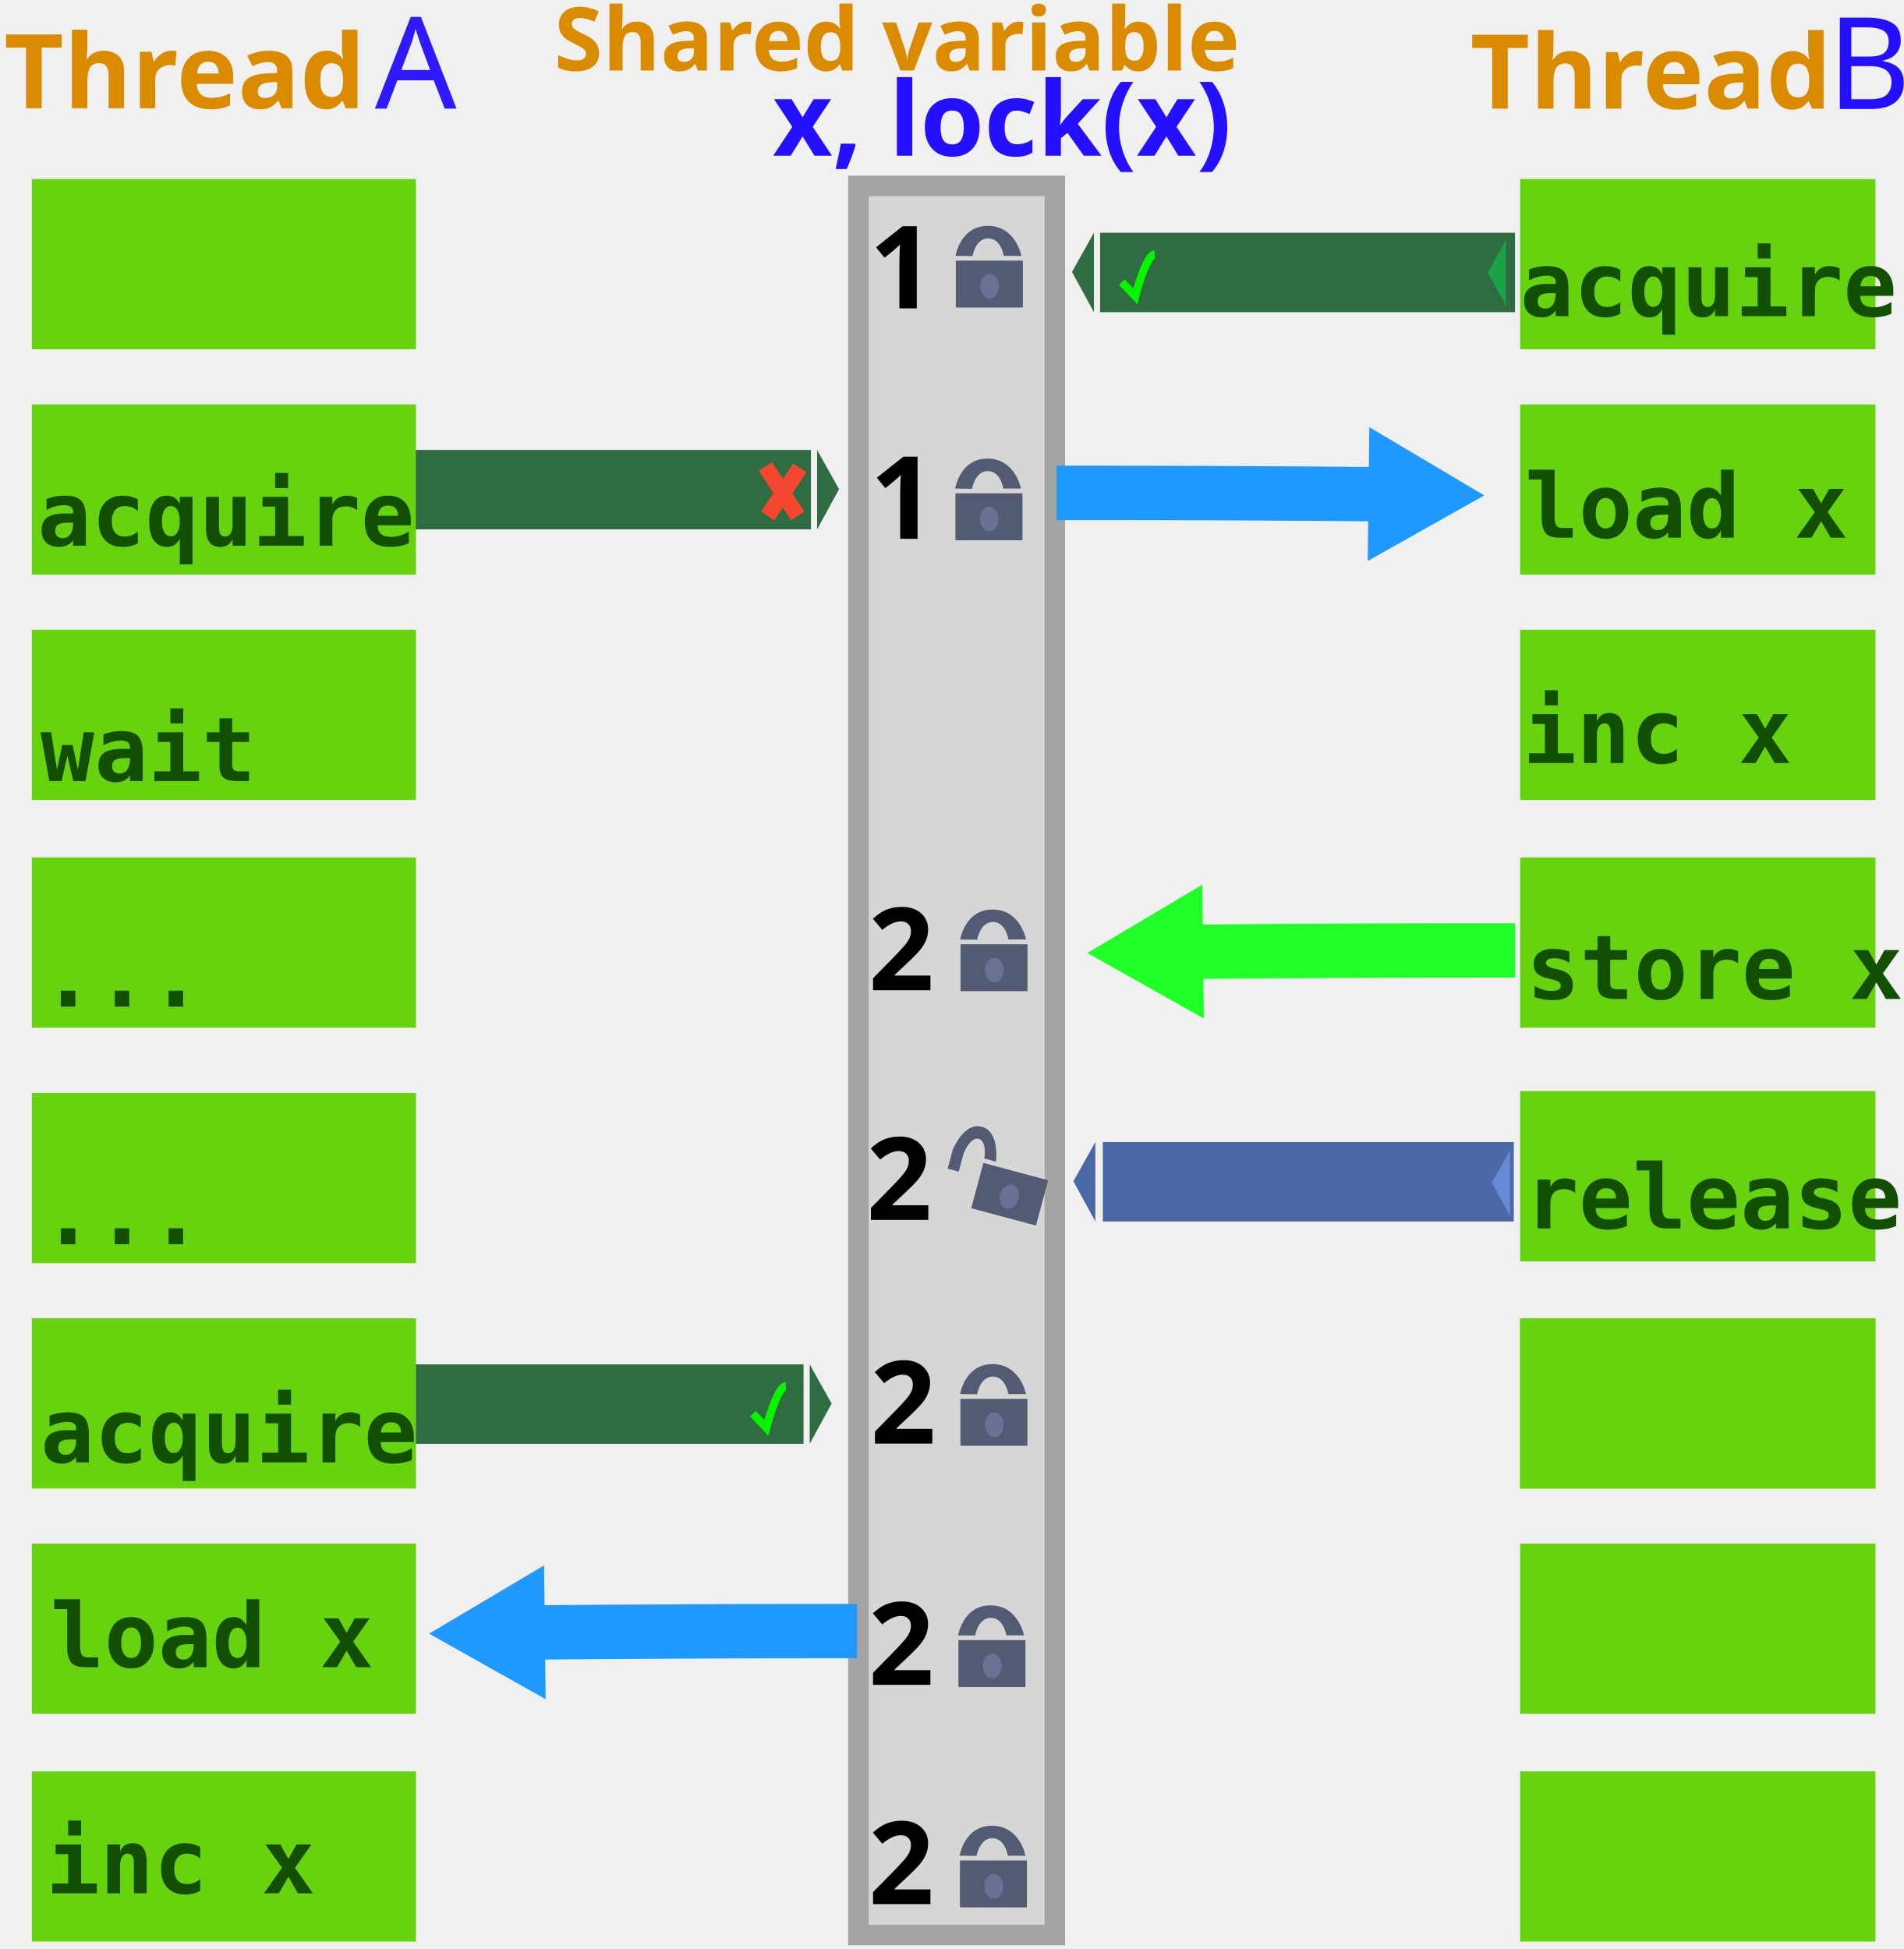
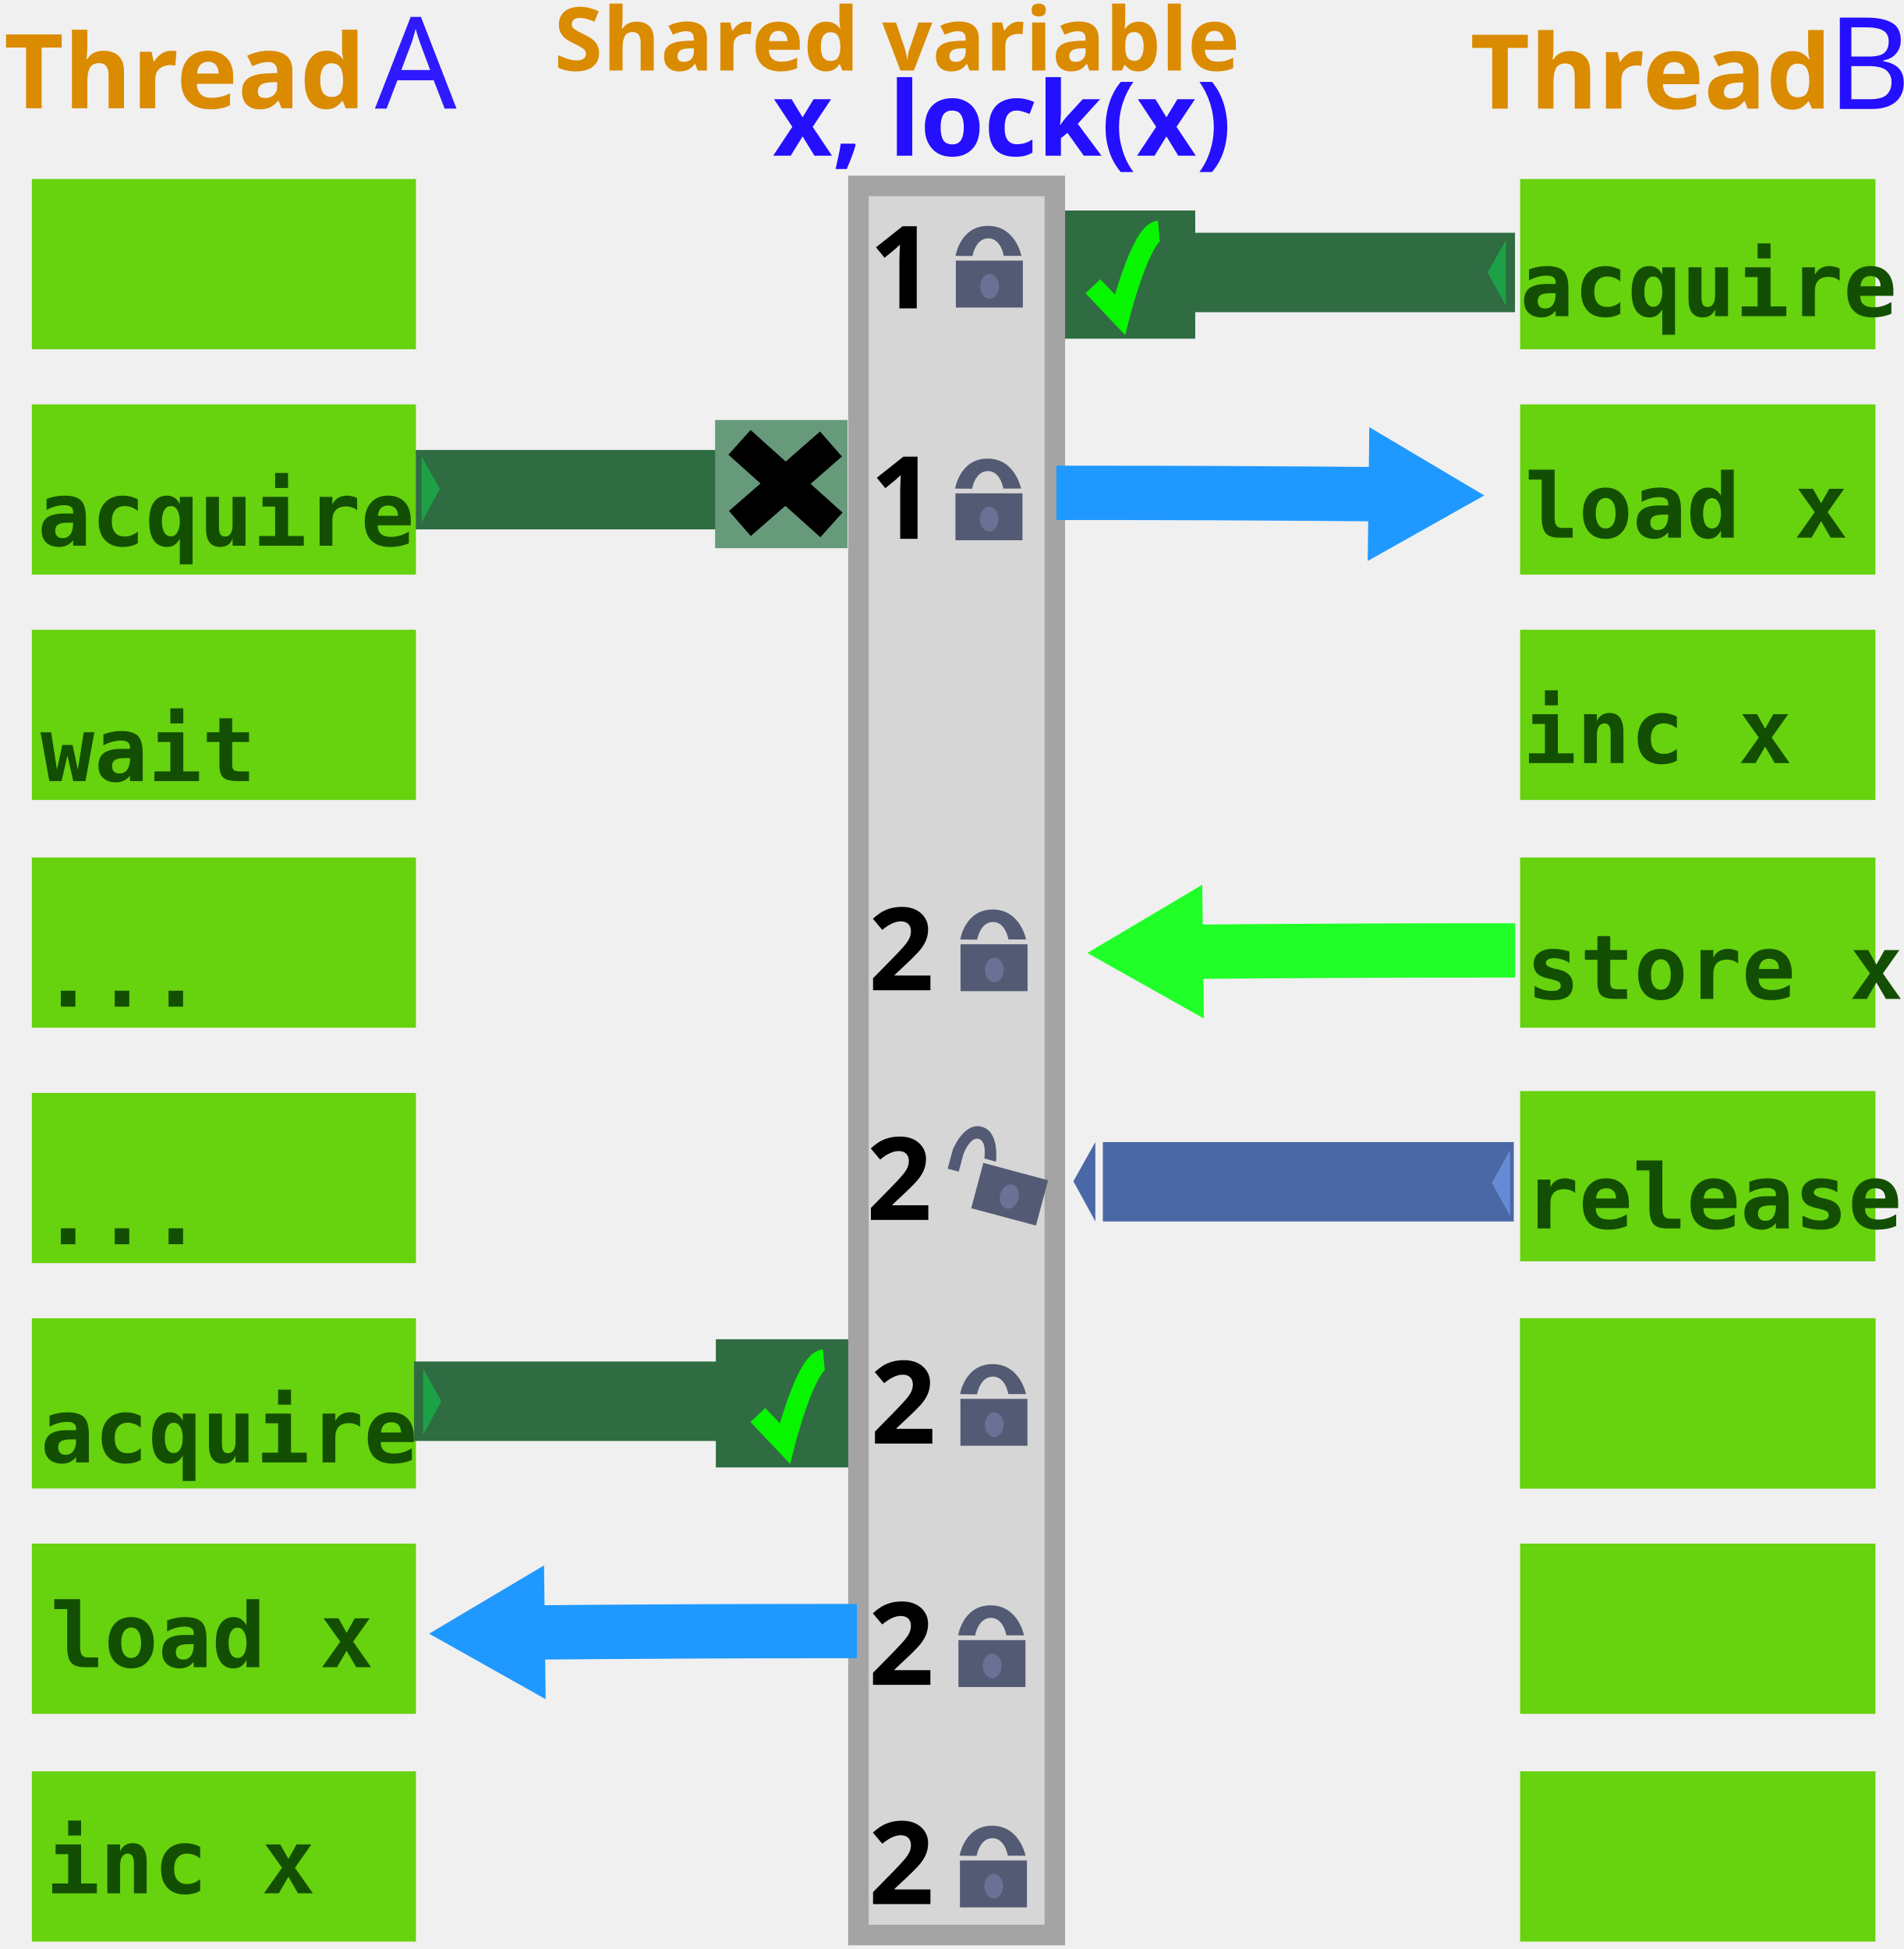
<svg xmlns="http://www.w3.org/2000/svg" width="168mm" height="172mm" viewBox="0 0 168 172" version="1.1" id="svg8">
  <defs id="defs2">
    <marker orient="auto" refY="0" refX="0" id="marker6024" style="overflow:visible">
      <path id="path6022" d="M 5.77,0 -2.88,5 V -5 Z" style="fill:#257358;fill-opacity:1;fill-rule:evenodd;stroke:#257358;stroke-width:1pt;stroke-opacity:1" transform="scale(0.2)" />
    </marker>
    <marker orient="auto" refY="0" refX="0" id="marker5864" style="overflow:visible">
      <path id="path5749" d="M 5.77,0 -2.88,5 V -5 Z" style="fill:#257358;fill-opacity:1;fill-rule:evenodd;stroke:#257358;stroke-width:1pt;stroke-opacity:1" transform="scale(0.2)" />
    </marker>
    <marker style="overflow:visible" id="marker5449" refX="0" refY="0" orient="auto">
      <path transform="scale(0.2)" style="fill:#257358;fill-opacity:1;fill-rule:evenodd;stroke:#257358;stroke-width:1pt;stroke-opacity:1" d="M 5.77,0 -2.88,5 V -5 Z" id="path5447" />
    </marker>
    <marker style="overflow:visible" id="marker5295" refX="0" refY="0" orient="auto">
      <path transform="scale(0.2)" style="fill:#257358;fill-opacity:1;fill-rule:evenodd;stroke:#257358;stroke-width:1pt;stroke-opacity:1" d="M 5.77,0 -2.88,5 V -5 Z" id="path5293" />
    </marker>
    <marker orient="auto" refY="0" refX="0" id="DotS" style="overflow:visible">
      <path id="path4710" d="m -2.5,-1 c 0,2.76 -2.24,5 -5,5 -2.76,0 -5,-2.24 -5,-5 0,-2.76 2.24,-5 5,-5 2.76,0 5,2.24 5,5 z" style="fill:#00f007;fill-opacity:1;fill-rule:evenodd;stroke:#00f007;stroke-width:1pt;stroke-opacity:1" transform="matrix(0.2,0,0,0.2,1.48,0.2)" />
    </marker>
    <marker orient="auto" refY="0" refX="0" id="Arrow1Send" style="overflow:visible">
      <path id="path4658" d="M 0,0 5,-5 -12.5,0 5,5 Z" style="fill:#1f99ff;fill-opacity:1;fill-rule:evenodd;stroke:#1f99ff;stroke-width:1pt;stroke-opacity:1" transform="matrix(-0.2,0,0,-0.2,-1.2,0)" />
    </marker>
    <marker orient="auto" refY="0" refX="0" id="Arrow2Mend" style="overflow:visible">
      <path id="path4670" style="fill:#257358;fill-opacity:1;fill-rule:evenodd;stroke:#257358;stroke-width:0.625;stroke-linejoin:round;stroke-opacity:1" d="M 8.719,4.034 -2.207,0.016 8.719,-4.002 c -1.745,2.372 -1.735,5.617 -6e-7,8.035 z" transform="scale(-0.6)" />
    </marker>
    <marker orient="auto" refY="0" refX="0" id="marker4906" style="overflow:visible">
      <path id="path4646" d="M 0,0 5,-5 -12.5,0 5,5 Z" style="fill:#000000;fill-opacity:1;fill-rule:evenodd;stroke:#000000;stroke-width:1pt;stroke-opacity:1" transform="matrix(-0.8,0,0,-0.8,-10,0)" />
    </marker>
    <marker orient="auto" refY="0" refX="0" id="Arrow1Lend" style="overflow:visible">
      <path id="path4508" d="M 0,0 5,-5 -12.5,0 5,5 Z" style="fill:#ffffff;fill-opacity:1;fill-rule:evenodd;stroke:#ffffff;stroke-width:1pt;stroke-opacity:1" transform="matrix(-0.8,0,0,-0.8,-10,0)" />
    </marker>
    <marker orient="auto" refY="0" refX="0" id="marker4905" style="overflow:visible">
      <path id="path4903" d="M 0,0 5,-5 -12.5,0 5,5 Z" style="fill:#000000;fill-opacity:1;fill-rule:evenodd;stroke:#000000;stroke-width:1pt;stroke-opacity:1" transform="matrix(0.8,0,0,0.8,10,0)" />
    </marker>
    <marker orient="auto" refY="0" refX="0" id="Arrow1Lstart" style="overflow:visible">
      <path id="path4505" d="M 0,0 5,-5 -12.5,0 5,5 Z" style="fill:#000000;fill-opacity:1;fill-rule:evenodd;stroke:#000000;stroke-width:1pt;stroke-opacity:1" transform="matrix(0.8,0,0,0.8,10,0)" />
    </marker>
    <marker orient="auto" refY="0" refX="0" id="Arrow1Lend-7" style="overflow:visible">
      <path id="path4508-2" d="M 0,0 5,-5 -12.5,0 5,5 Z" style="fill:#ffffff;fill-opacity:1;fill-rule:evenodd;stroke:#ffffff;stroke-width:1pt;stroke-opacity:1" transform="matrix(-0.8,0,0,-0.8,-10,0)" />
    </marker>
    <marker orient="auto" refY="0" refX="0" id="Arrow2Mend-1" style="overflow:visible">
      <path id="path4670-7" style="fill:#1f99ff;fill-opacity:1;fill-rule:evenodd;stroke:#1f99ff;stroke-width:0.625;stroke-linejoin:round;stroke-opacity:1" d="M 8.719,4.034 -2.207,0.016 8.719,-4.002 c -1.745,2.372 -1.735,5.617 -6e-7,8.035 z" transform="scale(-0.6)" />
    </marker>
    <marker orient="auto" refY="0" refX="0" id="Arrow2Mend-1-6" style="overflow:visible">
      <path id="path4670-7-1" style="fill:#21ff28;fill-opacity:1;fill-rule:evenodd;stroke:#21ff28;stroke-width:0.625;stroke-linejoin:round;stroke-opacity:1" d="M 8.719,4.034 -2.207,0.016 8.719,-4.002 c -1.745,2.372 -1.735,5.617 -6e-7,8.035 z" transform="scale(-0.6)" />
    </marker>
    <marker orient="auto" refY="0" refX="0" id="Arrow2Mend-1-6-8" style="overflow:visible">
      <path id="path4670-7-1-8" style="fill:#21ff28;fill-opacity:1;fill-rule:evenodd;stroke:#21ff28;stroke-width:0.625;stroke-linejoin:round;stroke-opacity:1" d="M 8.719,4.034 -2.207,0.016 8.719,-4.002 c -1.745,2.372 -1.735,5.617 -6e-7,8.035 z" transform="scale(-0.6)" />
    </marker>
    <marker orient="auto" refY="0" refX="0" id="Arrow2Mend-1-9" style="overflow:visible">
      <path id="path4670-7-5" style="fill:#1f99ff;fill-opacity:1;fill-rule:evenodd;stroke:#1f99ff;stroke-width:0.625;stroke-linejoin:round;stroke-opacity:1" d="M 8.719,4.034 -2.207,0.016 8.719,-4.002 c -1.745,2.372 -1.735,5.617 -6e-7,8.035 z" transform="scale(-0.6)" />
    </marker>
    <marker orient="auto" refY="0" refX="0" id="Arrow2Mend-1-6-3" style="overflow:visible">
      <path id="path4670-7-1-7" style="fill:#21ff28;fill-opacity:1;fill-rule:evenodd;stroke:#21ff28;stroke-width:0.625;stroke-linejoin:round;stroke-opacity:1" d="M 8.719,4.034 -2.207,0.016 8.719,-4.002 c -1.745,2.372 -1.735,5.617 -6e-7,8.035 z" transform="scale(-0.6)" />
    </marker>
    <marker orient="auto" refY="0" refX="0" id="Arrow2Mend-1-5" style="overflow:visible">
      <path id="path4670-7-11" style="fill:#1f99ff;fill-opacity:1;fill-rule:evenodd;stroke:#1f99ff;stroke-width:0.625;stroke-linejoin:round;stroke-opacity:1" d="M 8.719,4.034 -2.207,0.016 8.719,-4.002 c -1.745,2.372 -1.735,5.617 -6e-7,8.035 z" transform="scale(-0.6)" />
    </marker>
    <marker orient="auto" refY="0" refX="0" id="TriangleOutS-9" style="overflow:visible">
      <path id="path4791-5" d="M 5.77,0 -2.88,5 V -5 Z" style="fill:#1f99ff;fill-opacity:1;fill-rule:evenodd;stroke:#1f99ff;stroke-width:1pt;stroke-opacity:1" transform="scale(0.2)" />
    </marker>
    <marker orient="auto" refY="0" refX="0" id="TriangleOutS-8" style="overflow:visible">
      <path id="path4791-2" d="M 5.77,0 -2.88,5 V -5 Z" style="fill:#1f99ff;fill-opacity:1;fill-rule:evenodd;stroke:#1f99ff;stroke-width:1pt;stroke-opacity:1" transform="scale(0.2)" />
    </marker>
    <marker orient="auto" refY="0" refX="0" id="TriangleOutS-4" style="overflow:visible">
      <path id="path4791-7" d="M 5.77,0 -2.88,5 V -5 Z" style="fill:#21ff28;fill-opacity:1;fill-rule:evenodd;stroke:#21ff28;stroke-width:1pt;stroke-opacity:1" transform="scale(0.2)" />
    </marker>
    <marker orient="auto" refY="0" refX="0" id="TriangleOutS-4-1" style="overflow:visible">
      <path id="path4791-7-3" d="M 5.77,0 -2.88,5 V -5 Z" style="fill:#21ff28;fill-opacity:1;fill-rule:evenodd;stroke:#21ff28;stroke-width:1pt;stroke-opacity:1" transform="scale(0.2)" />
    </marker>
    <marker orient="auto" refY="0" refX="0" id="TriangleOutS-4-9" style="overflow:visible">
      <path id="path4791-7-9" d="M 5.77,0 -2.88,5 V -5 Z" style="fill:#21ff28;fill-opacity:1;fill-rule:evenodd;stroke:#21ff28;stroke-width:1pt;stroke-opacity:1" transform="scale(0.2)" />
    </marker>
    <marker orient="auto" refY="0" refX="0" id="TriangleOutS-4-3" style="overflow:visible">
      <path id="path4791-7-7" d="M 5.77,0 -2.88,5 V -5 Z" style="fill:#257358;fill-opacity:1;fill-rule:evenodd;stroke:#257358;stroke-width:1pt;stroke-opacity:1" transform="scale(0.2)" />
    </marker>
    <marker orient="auto" refY="0" refX="0" id="TriangleOutS-4-9-1" style="overflow:visible">
      <path id="path4791-7-9-2" d="M 5.77,0 -2.88,5 V -5 Z" style="fill:#21ff28;fill-opacity:1;fill-rule:evenodd;stroke:#21ff28;stroke-width:1pt;stroke-opacity:1" transform="scale(0.2)" />
    </marker>
    <marker orient="auto" refY="0" refX="0" id="TriangleOutS-4-1-9" style="overflow:visible">
      <path id="path4791-7-3-5" d="M 5.77,0 -2.88,5 V -5 Z" style="fill:#21ff28;fill-opacity:1;fill-rule:evenodd;stroke:#21ff28;stroke-width:1pt;stroke-opacity:1" transform="scale(0.2)" />
    </marker>
    <marker orient="auto" refY="0" refX="0" id="TriangleOutS-8-5" style="overflow:visible">
      <path id="path4791-2-4" d="M 5.77,0 -2.88,5 V -5 Z" style="fill:#1f99ff;fill-opacity:1;fill-rule:evenodd;stroke:#1f99ff;stroke-width:1pt;stroke-opacity:1" transform="scale(0.2)" />
    </marker>
    <marker orient="auto" refY="0" refX="0" id="TriangleOutS-9-6" style="overflow:visible">
      <path id="path4791-5-8" d="M 5.77,0 -2.88,5 V -5 Z" style="fill:#1f99ff;fill-opacity:1;fill-rule:evenodd;stroke:#1f99ff;stroke-width:1pt;stroke-opacity:1" transform="scale(0.2)" />
    </marker>
  </defs>
  <g id="layer1" transform="translate(0,-125)">
+     <rect style="fill:#2f6c42;fill-opacity:1;stroke:none;stroke-width:0.683;stroke-linecap:square;stroke-miterlimit:4;stroke-dasharray:none;stroke-opacity:1" id="rect5643-2-6" width="11.683" height="11.312" x="93.785" y="143.577" />
    <text xml:space="preserve" style="font-style:normal;font-weight:normal;font-size:9.121px;line-height:1.25;font-family:sans-serif;letter-spacing:0px;word-spacing:0px;fill:#db8b00;fill-opacity:1;stroke:none;stroke-width:0.57" x="129.717" y="134.585" id="text4489-49">
      <tspan x="129.717" y="134.585" style="font-style:normal;font-variant:normal;font-weight:bold;font-stretch:normal;font-size:9.121px;font-family:'Trebuchet MS';-inkscape-font-specification:'Trebuchet MS Bold';fill:#db8b00;fill-opacity:1;stroke-width:0.57" id="tspan4499-3">Thread</tspan>
    </text>
    <text xml:space="preserve" style="font-style:normal;font-weight:normal;font-size:9.121px;line-height:1.25;font-family:sans-serif;letter-spacing:0px;word-spacing:0px;fill:#250fff;fill-opacity:1;stroke:none;stroke-width:0.57" x="161.252" y="134.617" id="text4489-13-7">
      <tspan x="161.252" y="134.617" style="font-style:normal;font-variant:normal;font-weight:normal;font-stretch:normal;font-size:11.289px;font-family:'Trebuchet MS';-inkscape-font-specification:'Trebuchet MS';fill:#250fff;fill-opacity:1;stroke-width:0.57" id="tspan4499-7-1">B</tspan>
    </text>
    <text xml:space="preserve" style="font-style:normal;font-variant:normal;font-weight:bold;font-stretch:normal;font-size:9.121px;line-height:1.25;font-family:'Trebuchet MS';-inkscape-font-specification:'Trebuchet MS Bold';letter-spacing:0px;word-spacing:0px;fill:#250fff;fill-opacity:1;stroke:none;stroke-width:0.57" x="68.18" y="138.744" id="text4489-4">
      <tspan x="68.18" y="138.744" style="font-style:normal;font-variant:normal;font-weight:bold;font-stretch:normal;font-size:9.121px;font-family:'Trebuchet MS';-inkscape-font-specification:'Trebuchet MS Bold';fill:#250fff;fill-opacity:1;stroke-width:0.57" id="tspan4499-5">x, lock(x)</tspan>
    </text>
    <text xml:space="preserve" style="font-style:normal;font-variant:normal;font-weight:normal;font-stretch:normal;font-size:10.661px;line-height:1.25;font-family:'Trebuchet MS';-inkscape-font-specification:'Trebuchet MS';text-align:center;letter-spacing:0px;word-spacing:0px;text-anchor:middle;fill:#db8b00;fill-opacity:1;stroke:none;stroke-width:0.666" x="86.069" y="131.22" id="text4587-9">
      <tspan x="86.069" y="131.22" style="font-style:normal;font-variant:normal;font-weight:bold;font-stretch:normal;font-size:7.761px;font-family:'Trebuchet MS';-inkscape-font-specification:'Trebuchet MS Bold';text-align:center;text-anchor:middle;fill:#db8b00;fill-opacity:1;stroke-width:0.666" id="tspan4595-7">Shared variable</tspan>
    </text>
    <text xml:space="preserve" style="font-style:normal;font-weight:normal;font-size:9.121px;line-height:1.25;font-family:sans-serif;letter-spacing:0px;word-spacing:0px;fill:#db8b00;fill-opacity:1;stroke:none;stroke-width:0.57" x="0.348" y="134.553" id="text4489-8">
      <tspan x="0.348" y="134.553" style="font-style:normal;font-variant:normal;font-weight:bold;font-stretch:normal;font-size:9.121px;font-family:'Trebuchet MS';-inkscape-font-specification:'Trebuchet MS Bold';fill:#db8b00;fill-opacity:1;stroke-width:0.57" id="tspan4499-75">Thread</tspan>
    </text>
    <text xml:space="preserve" style="font-style:normal;font-weight:normal;font-size:9.121px;line-height:1.25;font-family:sans-serif;letter-spacing:0px;word-spacing:0px;fill:#2f1aff;fill-opacity:1;stroke:none;stroke-width:0.57" x="33.083" y="134.585" id="text4489-13-5">
      <tspan x="33.083" y="134.585" style="font-style:normal;font-variant:normal;font-weight:normal;font-stretch:normal;font-size:11.289px;font-family:'Trebuchet MS';-inkscape-font-specification:'Trebuchet MS';fill:#2f1aff;fill-opacity:1;stroke-width:0.57" id="tspan4499-7-0">A</tspan>
    </text>
    <rect style="fill:#d6d6d6;fill-opacity:1;stroke:#a4a4a4;stroke-width:1.81;stroke-miterlimit:4;stroke-dasharray:none;stroke-opacity:1" id="rect4609-2" width="17.332" height="154.358" x="75.747" y="141.408" />
    <rect style="fill:#67d20e;fill-opacity:1;stroke:none;stroke-width:1.518;stroke-miterlimit:4;stroke-dasharray:none;stroke-opacity:1" id="rect4485-0-2-1-1" width="31.354" height="15.023" x="-165.489" y="221.287" transform="scale(-1,1)" />
    <flowRoot xml:space="preserve" id="flowRoot4599" style="font-style:normal;font-weight:normal;font-size:16px;line-height:1.25;font-family:sans-serif;letter-spacing:0px;word-spacing:0px;fill:#000000;fill-opacity:1;stroke:none">
      <flowRegion id="flowRegion4601">
        <rect id="rect4603" width="1.414" height="26.87" x="219.203" y="71.052" />
      </flowRegion>
      <flowPara id="flowPara4605" />
    </flowRoot>
    <rect style="fill:#67d20e;fill-opacity:1;stroke:none;stroke-width:1.578;stroke-miterlimit:4;stroke-dasharray:none;stroke-opacity:1" id="rect4485-1-8" width="33.892" height="15.023" x="-36.702" y="140.801" transform="scale(-1,1)" />
    <rect style="fill:#67d20e;fill-opacity:1;stroke:none;stroke-width:1.578;stroke-miterlimit:4;stroke-dasharray:none;stroke-opacity:1" id="rect4485-0" width="33.892" height="15.023" x="-36.702" y="160.688" transform="scale(-1,1)" />
    <rect style="fill:#67d20e;fill-opacity:1;stroke:none;stroke-width:1.578;stroke-miterlimit:4;stroke-dasharray:none;stroke-opacity:1" id="rect4485-1-5" width="33.892" height="15.023" x="-36.702" y="180.575" transform="scale(-1,1)" />
    <rect style="fill:#67d20e;fill-opacity:1;stroke:none;stroke-width:1.578;stroke-miterlimit:4;stroke-dasharray:none;stroke-opacity:1" id="rect4485-10-9" width="33.892" height="15.023" x="-36.702" y="200.673" transform="scale(-1,1)" />
    <rect style="fill:#67d20e;fill-opacity:1;stroke:none;stroke-width:1.518;stroke-miterlimit:4;stroke-dasharray:none;stroke-opacity:1" id="rect4485-1-8-3" width="31.354" height="15.023" x="-165.489" y="140.801" transform="scale(-1,1)" />
    <rect style="fill:#67d20e;fill-opacity:1;stroke:none;stroke-width:1.518;stroke-miterlimit:4;stroke-dasharray:none;stroke-opacity:1" id="rect4485-0-2" width="31.354" height="15.023" x="-165.489" y="160.688" transform="scale(-1,1)" />
    <rect style="fill:#67d20e;fill-opacity:1;stroke:none;stroke-width:1.518;stroke-miterlimit:4;stroke-dasharray:none;stroke-opacity:1" id="rect4485-1-5-6" width="31.354" height="15.023" x="-165.489" y="180.575" transform="scale(-1,1)" />
    <rect style="fill:#67d20e;fill-opacity:1;stroke:none;stroke-width:1.518;stroke-miterlimit:4;stroke-dasharray:none;stroke-opacity:1" id="rect4485-10-9-1" width="31.354" height="15.023" x="-165.489" y="200.673" transform="scale(-1,1)" />
    <text xml:space="preserve" style="font-style:normal;font-variant:normal;font-weight:bold;font-stretch:normal;font-size:7.895px;line-height:1.25;font-family:Consolas;-inkscape-font-specification:'Consolas Bold';letter-spacing:0px;word-spacing:0px;fill:#134f03;fill-opacity:1;stroke:none;stroke-width:0.423" x="134.554" y="172.45" id="text5430-36">
      <tspan id="tspan5428-0" x="134.554" y="172.45" style="font-style:normal;font-variant:normal;font-weight:bold;font-stretch:normal;font-size:7.895px;font-family:Consolas;-inkscape-font-specification:'Consolas Bold';fill:#134f03;fill-opacity:1;stroke-width:0.423">load x</tspan>
    </text>
    <text xml:space="preserve" style="font-style:normal;font-variant:normal;font-weight:bold;font-stretch:normal;font-size:7.895px;line-height:1.25;font-family:Consolas;-inkscape-font-specification:'Consolas Bold';letter-spacing:0px;word-spacing:0px;fill:#134f03;fill-opacity:1;stroke:none;stroke-width:0.423" x="134.373" y="192.338" id="text5430-3-6">
      <tspan id="tspan5428-2-5" x="134.373" y="192.338" style="font-style:normal;font-variant:normal;font-weight:bold;font-stretch:normal;font-size:7.895px;font-family:Consolas;-inkscape-font-specification:'Consolas Bold';fill:#134f03;fill-opacity:1;stroke-width:0.423">inc x</tspan>
    </text>
    <text xml:space="preserve" style="font-style:normal;font-variant:normal;font-weight:bold;font-stretch:normal;font-size:7.895px;line-height:1.25;font-family:Consolas;-inkscape-font-specification:'Consolas Bold';letter-spacing:0px;word-spacing:0px;fill:#134f03;fill-opacity:1;stroke:none;stroke-width:0.423" x="134.677" y="213.156" id="text5430-3-8-5">
      <tspan id="tspan5428-2-6-0" x="134.677" y="213.156" style="font-style:normal;font-variant:normal;font-weight:bold;font-stretch:normal;font-size:7.895px;font-family:Consolas;-inkscape-font-specification:'Consolas Bold';fill:#134f03;fill-opacity:1;stroke-width:0.423">store x</tspan>
    </text>
    <text xml:space="preserve" style="font-style:normal;font-variant:normal;font-weight:bold;font-stretch:normal;font-size:10.151px;line-height:1.25;font-family:sans-serif;-inkscape-font-specification:'sans-serif Bold';letter-spacing:0px;word-spacing:0px;fill:#000000;fill-opacity:1;stroke:none;stroke-width:0.423" x="76.707" y="152.214" id="text4613-1-4">
      <tspan id="tspan4611-0-1" x="76.707" y="152.214" style="font-style:normal;font-variant:normal;font-weight:bold;font-stretch:normal;font-size:10.151px;font-family:sans-serif;-inkscape-font-specification:'sans-serif Bold';stroke-width:0.423">1</tspan>
    </text>
    <text xml:space="preserve" style="font-style:normal;font-variant:normal;font-weight:bold;font-stretch:normal;font-size:10.151px;line-height:1.25;font-family:sans-serif;-inkscape-font-specification:'sans-serif Bold';letter-spacing:0px;word-spacing:0px;fill:#000000;fill-opacity:1;stroke:none;stroke-width:0.423" x="76.778" y="172.551" id="text4613-1-6">
      <tspan id="tspan4611-0-9" x="76.778" y="172.551" style="font-style:normal;font-variant:normal;font-weight:bold;font-stretch:normal;font-size:10.151px;font-family:sans-serif;-inkscape-font-specification:'sans-serif Bold';stroke-width:0.423">1</tspan>
    </text>
    <text xml:space="preserve" style="font-style:normal;font-variant:normal;font-weight:bold;font-stretch:normal;font-size:10.151px;line-height:1.25;font-family:sans-serif;-inkscape-font-specification:'sans-serif Bold';letter-spacing:0px;word-spacing:0px;fill:#000000;fill-opacity:1;stroke:none;stroke-width:0.423" x="76.631" y="212.391" id="text4613-1-8-4">
      <tspan id="tspan4611-0-8-1" x="76.631" y="212.391" style="font-style:normal;font-variant:normal;font-weight:bold;font-stretch:normal;font-size:10.151px;font-family:sans-serif;-inkscape-font-specification:'sans-serif Bold';fill:#000000;fill-opacity:1;stroke-width:0.423">2</tspan>
    </text>
    <path style="fill:none;fill-opacity:1;stroke:#1f99ff;stroke-width:4.796;stroke-linecap:square;stroke-linejoin:miter;stroke-miterlimit:4;stroke-dasharray:none;stroke-opacity:1;marker-end:url(#TriangleOutS-8)" d="m 95.616,168.494 c 16.082,0 28.544,0.147 28.544,0.147" id="path4617-7-9" />
    <path style="fill:none;fill-opacity:1;stroke:#21ff28;stroke-width:4.796;stroke-linecap:square;stroke-linejoin:miter;stroke-miterlimit:4;stroke-dasharray:none;stroke-opacity:1;marker-end:url(#TriangleOutS-4-1)" d="m 131.299,208.874 c -16.082,0 -28.544,0.147 -28.544,0.147" id="path4617-7-59-5" />
    <rect style="fill:#67d20e;fill-opacity:1;stroke:none;stroke-width:1.578;stroke-miterlimit:4;stroke-dasharray:none;stroke-opacity:1" id="rect4485-0-26" width="33.892" height="15.023" x="-36.702" y="241.337" transform="scale(-1,1)" />
    <rect style="fill:#67d20e;fill-opacity:1;stroke:none;stroke-width:1.578;stroke-miterlimit:4;stroke-dasharray:none;stroke-opacity:1" id="rect4485-1-5-7" width="33.892" height="15.023" x="-36.702" y="261.223" transform="scale(-1,1)" />
    <rect style="fill:#67d20e;fill-opacity:1;stroke:none;stroke-width:1.578;stroke-miterlimit:4;stroke-dasharray:none;stroke-opacity:1" id="rect4485-10-9-5" width="33.892" height="15.023" x="-36.702" y="281.321" transform="scale(-1,1)" />
    <rect style="fill:#67d20e;fill-opacity:1;stroke:none;stroke-width:1.518;stroke-miterlimit:4;stroke-dasharray:none;stroke-opacity:1" id="rect4485-1-8-3-3" width="31.354" height="15.023" x="-165.489" y="241.337" transform="scale(-1,1)" />
    <rect style="fill:#67d20e;fill-opacity:1;stroke:none;stroke-width:1.518;stroke-miterlimit:4;stroke-dasharray:none;stroke-opacity:1" id="rect4485-0-2-1" width="31.354" height="15.023" x="-165.489" y="241.337" transform="scale(-1,1)" />
    <rect style="fill:#67d20e;fill-opacity:1;stroke:none;stroke-width:1.518;stroke-miterlimit:4;stroke-dasharray:none;stroke-opacity:1" id="rect4485-1-5-6-2" width="31.354" height="15.023" x="-165.489" y="261.223" transform="scale(-1,1)" />
    <rect style="fill:#67d20e;fill-opacity:1;stroke:none;stroke-width:1.518;stroke-miterlimit:4;stroke-dasharray:none;stroke-opacity:1" id="rect4485-10-9-1-4" width="31.354" height="15.023" x="-165.489" y="281.321" transform="scale(-1,1)" />
    <text xml:space="preserve" style="font-style:normal;font-variant:normal;font-weight:bold;font-stretch:normal;font-size:7.895px;line-height:1.25;font-family:Consolas;-inkscape-font-specification:'Consolas Bold';letter-spacing:0px;word-spacing:0px;fill:#134f03;fill-opacity:1;stroke:none;stroke-width:0.423" x="134.554" y="233.41" id="text5430-36-2">
      <tspan id="tspan5428-0-6" x="134.554" y="233.41" style="font-style:normal;font-variant:normal;font-weight:bold;font-stretch:normal;font-size:7.895px;font-family:Consolas;-inkscape-font-specification:'Consolas Bold';fill:#134f03;fill-opacity:1;stroke-width:0.423">release</tspan>
    </text>
    <text xml:space="preserve" style="font-style:normal;font-variant:normal;font-weight:bold;font-stretch:normal;font-size:10.151px;line-height:1.25;font-family:sans-serif;-inkscape-font-specification:'sans-serif Bold';letter-spacing:0px;word-spacing:0px;fill:#000000;fill-opacity:1;stroke:none;stroke-width:0.423" x="76.627" y="273.687" id="text4613-1-8-3">
      <tspan id="tspan4611-0-8-3" x="76.627" y="273.687" style="font-style:normal;font-variant:normal;font-weight:bold;font-stretch:normal;font-size:10.151px;font-family:sans-serif;-inkscape-font-specification:'sans-serif Bold';stroke-width:0.423">2</tspan>
    </text>
    <text xml:space="preserve" style="font-style:normal;font-variant:normal;font-weight:bold;font-stretch:normal;font-size:10.151px;line-height:1.25;font-family:sans-serif;-inkscape-font-specification:'sans-serif Bold';letter-spacing:0px;word-spacing:0px;fill:#000000;fill-opacity:1;stroke:none;stroke-width:0.423" x="76.631" y="293.039" id="text4613-1-8-4-5">
      <tspan id="tspan4611-0-8-1-0" x="76.631" y="293.039" style="font-style:normal;font-variant:normal;font-weight:bold;font-stretch:normal;font-size:10.151px;font-family:sans-serif;-inkscape-font-specification:'sans-serif Bold';fill:#000000;fill-opacity:1;stroke-width:0.423">2</tspan>
    </text>
    <path style="fill:none;fill-opacity:1;stroke:#1f99ff;stroke-width:4.796;stroke-linecap:square;stroke-linejoin:miter;stroke-miterlimit:4;stroke-dasharray:none;stroke-opacity:1;marker-end:url(#TriangleOutS-9-6)" d="m 73.22,268.944 c -16.082,0 -28.544,0.147 -28.544,0.147" id="path4617-7-5-7" />
    <text xml:space="preserve" style="font-style:normal;font-variant:normal;font-weight:bold;font-stretch:normal;font-size:7.895px;line-height:1.25;font-family:Consolas;-inkscape-font-specification:'Consolas Bold';letter-spacing:0px;word-spacing:0px;fill:#134f03;fill-opacity:1;stroke:none;stroke-width:0.423" x="134.129" y="152.902" id="text5430-36-21">
      <tspan id="tspan5428-0-0" x="134.129" y="152.902" style="font-style:normal;font-variant:normal;font-weight:bold;font-stretch:normal;font-size:7.895px;font-family:Consolas;-inkscape-font-specification:'Consolas Bold';fill:#134f03;fill-opacity:1;stroke-width:0.423">acquire</tspan>
    </text>
    <text xml:space="preserve" style="font-style:normal;font-variant:normal;font-weight:bold;font-stretch:normal;font-size:7.895px;line-height:1.25;font-family:Consolas;-inkscape-font-specification:'Consolas Bold';letter-spacing:0px;word-spacing:0px;fill:#134f03;fill-opacity:1;stroke:none;stroke-width:0.423" x="3.311" y="173.162" id="text5430-36-21-1">
      <tspan id="tspan5428-0-0-4" x="3.311" y="173.162" style="font-style:normal;font-variant:normal;font-weight:bold;font-stretch:normal;font-size:7.895px;font-family:Consolas;-inkscape-font-specification:'Consolas Bold';fill:#134f03;fill-opacity:1;stroke-width:0.423">acquire</tspan>
    </text>
-     <rect style="fill:#2f6c42;fill-opacity:1;stroke:none;stroke-width:0.952;stroke-linecap:square;stroke-miterlimit:4;stroke-dasharray:none;stroke-opacity:1" id="rect5643-2" width="36.612" height="7.009" x="97.072" y="145.541" />
-     <path style="fill:#2f6c42;fill-opacity:1;stroke:none;stroke-width:0.241px;stroke-linecap:butt;stroke-linejoin:miter;stroke-opacity:1" d="m 96.529,152.55 v -7.009 0 l -1.937,3.461 z" id="path5669" />
-     <path style="fill:none;stroke:#08f500;stroke-width:0.7;stroke-linecap:butt;stroke-linejoin:miter;stroke-miterlimit:4;stroke-dasharray:none;stroke-opacity:1" d="m 98.985,149.892 1.191,1.257 c 0,0 0.926,-3.638 1.72,-3.704" id="path5673" />
+     <rect style="fill:#2f6c42;fill-opacity:1;stroke:none;stroke-width:0.886;stroke-linecap:square;stroke-miterlimit:4;stroke-dasharray:none;stroke-opacity:1" id="rect5643-2" width="31.747" height="7.009" x="101.936" y="145.541" />
    <path style="fill:#1da146;fill-opacity:1;stroke:none;stroke-width:0.201px;stroke-linecap:butt;stroke-linejoin:miter;stroke-opacity:1" d="m 132.886,152.007 v -5.839 0 l -1.614,2.884 z" id="path5669-8" />
    <rect style="fill:#2f6c42;fill-opacity:1;stroke:none;stroke-width:0.929;stroke-linecap:square;stroke-miterlimit:4;stroke-dasharray:none;stroke-opacity:1" id="rect5643-2-2" width="34.872" height="7.009" x="-71.558" y="164.71" transform="scale(-1,1)" />
-     <path style="fill:#2f6c42;fill-opacity:1;stroke:none;stroke-width:0.241px;stroke-linecap:butt;stroke-linejoin:miter;stroke-opacity:1" d="m 72.101,171.718 v -7.009 0 l 1.937,3.461 z" id="path5669-0" />
-     <path style="fill:none;stroke:#f4472f;stroke-width:1.4;stroke-linecap:butt;stroke-linejoin:miter;stroke-miterlimit:4;stroke-dasharray:none;stroke-opacity:1" d="m 70.582,166.296 -2.844,4.233" id="path5732" />
-     <path style="fill:none;stroke:#f4472f;stroke-width:1.4;stroke-linecap:butt;stroke-linejoin:miter;stroke-miterlimit:4;stroke-dasharray:none;stroke-opacity:1" d="m 67.54,166.164 2.844,4.366" id="path5734" />
+     <rect style="fill:#679a7b;fill-opacity:1;stroke:none;stroke-width:0.683;stroke-linecap:square;stroke-miterlimit:4;stroke-dasharray:none;stroke-opacity:1" id="rect5643-2-6-2" width="11.683" height="11.312" x="63.101" y="162.066" />
+     <path style="fill:#2c0802;fill-opacity:1;stroke:#000000;stroke-width:2.929;stroke-linecap:butt;stroke-linejoin:miter;stroke-miterlimit:4;stroke-dasharray:none;stroke-opacity:1" d="m 73.327,164.183 -8.041,7.016" id="path5732" />
+     <path style="fill:none;stroke:#000000;stroke-width:2.929;stroke-linecap:butt;stroke-linejoin:miter;stroke-miterlimit:4;stroke-dasharray:none;stroke-opacity:1" d="m 65.254,164.039 8.113,7.283" id="path5734" />
    <text xml:space="preserve" style="font-style:normal;font-variant:normal;font-weight:bold;font-stretch:normal;font-size:7.895px;line-height:1.25;font-family:Consolas;-inkscape-font-specification:'Consolas Bold';letter-spacing:0px;word-spacing:0px;fill:#134f03;fill-opacity:1;stroke:none;stroke-width:0.423" x="4.445" y="272.129" id="text5430-9">
      <tspan id="tspan5428-5" x="4.445" y="272.129" style="font-style:normal;font-variant:normal;font-weight:bold;font-stretch:normal;font-size:7.895px;font-family:Consolas;-inkscape-font-specification:'Consolas Bold';fill:#134f03;fill-opacity:1;stroke-width:0.423">load x</tspan>
    </text>
    <text xml:space="preserve" style="font-style:normal;font-variant:normal;font-weight:bold;font-stretch:normal;font-size:7.895px;line-height:1.25;font-family:Consolas;-inkscape-font-specification:'Consolas Bold';letter-spacing:0px;word-spacing:0px;fill:#134f03;fill-opacity:1;stroke:none;stroke-width:0.423" x="4.063" y="292.083" id="text5430-3-0">
      <tspan id="tspan5428-2-1" x="4.063" y="292.083" style="font-style:normal;font-variant:normal;font-weight:bold;font-stretch:normal;font-size:7.895px;font-family:Consolas;-inkscape-font-specification:'Consolas Bold';fill:#134f03;fill-opacity:1;stroke-width:0.423">inc x</tspan>
    </text>
    <rect style="fill:#67d20e;fill-opacity:1;stroke:none;stroke-width:1.578;stroke-miterlimit:4;stroke-dasharray:none;stroke-opacity:1" id="rect4485-1-8-1" width="33.892" height="15.023" x="-36.702" y="221.45" transform="scale(-1,1)" />
    <text xml:space="preserve" style="font-style:normal;font-variant:normal;font-weight:bold;font-stretch:normal;font-size:7.895px;line-height:1.25;font-family:Consolas;-inkscape-font-specification:'Consolas Bold';letter-spacing:0px;word-spacing:0px;fill:#134f03;fill-opacity:1;stroke:none;stroke-width:0.423" x="3.576" y="193.932" id="text5430-36-21-1-4">
      <tspan id="tspan5428-0-0-4-3" x="3.576" y="193.932" style="font-style:normal;font-variant:normal;font-weight:bold;font-stretch:normal;font-size:7.895px;font-family:Consolas;-inkscape-font-specification:'Consolas Bold';fill:#134f03;fill-opacity:1;stroke-width:0.423">wait</tspan>
    </text>
    <text xml:space="preserve" style="font-style:normal;font-variant:normal;font-weight:bold;font-stretch:normal;font-size:7.895px;line-height:1.25;font-family:Consolas;-inkscape-font-specification:'Consolas Bold';letter-spacing:0px;word-spacing:0px;fill:#134f03;fill-opacity:1;stroke:none;stroke-width:0.423" x="3.637" y="213.835" id="text5430-36-21-1-4-9">
      <tspan id="tspan5428-0-0-4-3-6" x="3.637" y="213.835" style="font-style:normal;font-variant:normal;font-weight:bold;font-stretch:normal;font-size:7.895px;font-family:Consolas;-inkscape-font-specification:'Consolas Bold';fill:#134f03;fill-opacity:1;stroke-width:0.423">...</tspan>
    </text>
    <text xml:space="preserve" style="font-style:normal;font-variant:normal;font-weight:bold;font-stretch:normal;font-size:7.895px;line-height:1.25;font-family:Consolas;-inkscape-font-specification:'Consolas Bold';letter-spacing:0px;word-spacing:0px;fill:#134f03;fill-opacity:1;stroke:none;stroke-width:0.423" x="3.637" y="234.803" id="text5430-36-21-1-4-6">
      <tspan id="tspan5428-0-0-4-3-7" x="3.637" y="234.803" style="font-style:normal;font-variant:normal;font-weight:bold;font-stretch:normal;font-size:7.895px;font-family:Consolas;-inkscape-font-specification:'Consolas Bold';fill:#134f03;fill-opacity:1;stroke-width:0.423">...</tspan>
    </text>
    <text xml:space="preserve" style="font-style:normal;font-variant:normal;font-weight:bold;font-stretch:normal;font-size:7.895px;line-height:1.25;font-family:Consolas;-inkscape-font-specification:'Consolas Bold';letter-spacing:0px;word-spacing:0px;fill:#134f03;fill-opacity:1;stroke:none;stroke-width:0.423" x="3.576" y="254.058" id="text5430-36-21-1-8">
      <tspan id="tspan5428-0-0-4-34" x="3.576" y="254.058" style="font-style:normal;font-variant:normal;font-weight:bold;font-stretch:normal;font-size:7.895px;font-family:Consolas;-inkscape-font-specification:'Consolas Bold';fill:#134f03;fill-opacity:1;stroke-width:0.423">acquire</tspan>
    </text>
-     <rect style="fill:#2f6c42;fill-opacity:1;stroke:none;stroke-width:0.92;stroke-linecap:square;stroke-miterlimit:4;stroke-dasharray:none;stroke-opacity:1" id="rect5643-2-8" width="34.206" height="7.009" x="-70.903" y="245.408" transform="scale(-1,1)" />
-     <path style="fill:#2f6c42;fill-opacity:1;stroke:none;stroke-width:0.241px;stroke-linecap:butt;stroke-linejoin:miter;stroke-opacity:1" d="m 71.446,252.416 v -7.009 0 l 1.937,3.461 z" id="path5669-84" />
-     <path style="fill:none;stroke:#08f500;stroke-width:0.7;stroke-linecap:butt;stroke-linejoin:miter;stroke-miterlimit:4;stroke-dasharray:none;stroke-opacity:1" d="m 66.436,249.758 1.191,1.257 c 0,0 0.926,-3.638 1.72,-3.704" id="path5673-7" />
    <rect style="fill:#535a73;fill-opacity:1;stroke:none;stroke-width:0.417;stroke-linecap:square;stroke-miterlimit:4;stroke-dasharray:none;stroke-opacity:1" id="rect6323" width="5.913" height="4.139" x="84.343" y="148.001" />
    <path style="fill:#535a73;fill-opacity:1;stroke:none;stroke-width:0.265px;stroke-linecap:butt;stroke-linejoin:miter;stroke-opacity:1" d="m 84.316,147.579 1.499,0.017 c 0,0 0.252,-1.562 1.387,-1.562 1.135,0 1.367,1.545 1.367,1.545 h 1.56 c 0,0 -0.504,-2.646 -2.952,-2.646 -2.447,0 -2.861,2.646 -2.861,2.646 z" id="path6325" />
    <ellipse style="fill:#6b7194;fill-opacity:1;stroke:none;stroke-width:0.85;stroke-linecap:square;stroke-miterlimit:4;stroke-dasharray:none;stroke-opacity:1" id="path6347" cx="87.325" cy="150.274" rx="0.827" ry="1.091" />
    <rect style="fill:#535a73;fill-opacity:1;stroke:none;stroke-width:0.417;stroke-linecap:square;stroke-miterlimit:4;stroke-dasharray:none;stroke-opacity:1" id="rect6323-26" width="5.913" height="4.139" x="142.73" y="197.414" transform="rotate(15)" />
    <path style="fill:#535a73;fill-opacity:1;stroke:none;stroke-width:0.218px;stroke-linecap:butt;stroke-linejoin:miter;stroke-opacity:1" d="m 84.066,226.488 0.98,0.28 c 0,0 0.57,-1.464 1.315,-1.264 0.745,0.2 0.498,1.733 0.498,1.733 l 1.025,0.275 c 0,0 0.353,-2.644 -1.254,-3.075 -1.608,-0.431 -2.564,2.052 -2.564,2.052 z" id="path6325-2" />
    <ellipse style="fill:#6b7194;fill-opacity:1;stroke:none;stroke-width:0.85;stroke-linecap:square;stroke-miterlimit:4;stroke-dasharray:none;stroke-opacity:1" id="path6347-8" cx="145.712" cy="199.687" rx="0.827" ry="1.091" transform="rotate(15)" />
    <rect style="fill:#4a68a6;fill-opacity:1;stroke:none;stroke-width:0.947;stroke-linecap:square;stroke-miterlimit:4;stroke-dasharray:none;stroke-opacity:1" id="rect5643-2-8-9-3" width="36.261" height="7.009" x="97.315" y="225.787" />
    <path style="fill:#668ad5;fill-opacity:1;stroke:none;stroke-width:0.201px;stroke-linecap:butt;stroke-linejoin:miter;stroke-opacity:1" d="m 133.255,232.333 v -5.839 0 l -1.614,2.884 z" id="path5669-8-7-2-3" />
    <rect style="fill:#535a73;fill-opacity:1;stroke:none;stroke-width:0.634;stroke-linecap:square;stroke-miterlimit:4;stroke-dasharray:none;stroke-opacity:1" id="rect6510" width="1.009" height="1.754" x="139.821" y="196.966" transform="rotate(15)" />
    <rect style="fill:#535a73;fill-opacity:1;stroke:none;stroke-width:0.417;stroke-linecap:square;stroke-miterlimit:4;stroke-dasharray:none;stroke-opacity:1" id="rect6323-6" width="5.913" height="4.139" x="84.308" y="168.538" />
    <path style="fill:#535a73;fill-opacity:1;stroke:none;stroke-width:0.265px;stroke-linecap:butt;stroke-linejoin:miter;stroke-opacity:1" d="m 84.281,168.116 1.499,0.017 c 0,0 0.252,-1.562 1.387,-1.562 1.135,0 1.367,1.545 1.367,1.545 h 1.56 c 0,0 -0.504,-2.646 -2.952,-2.646 -2.447,0 -2.861,2.646 -2.861,2.646 z" id="path6325-08" />
    <ellipse style="fill:#6b7194;fill-opacity:1;stroke:none;stroke-width:0.85;stroke-linecap:square;stroke-miterlimit:4;stroke-dasharray:none;stroke-opacity:1" id="path6347-5" cx="87.291" cy="170.812" rx="0.827" ry="1.091" />
    <rect style="fill:#535a73;fill-opacity:1;stroke:none;stroke-width:0.417;stroke-linecap:square;stroke-miterlimit:4;stroke-dasharray:none;stroke-opacity:1" id="rect6323-3" width="5.913" height="4.139" x="84.758" y="208.332" />
    <path style="fill:#535a73;fill-opacity:1;stroke:none;stroke-width:0.265px;stroke-linecap:butt;stroke-linejoin:miter;stroke-opacity:1" d="m 84.731,207.91 1.499,0.017 c 0,0 0.252,-1.562 1.387,-1.562 1.135,0 1.367,1.545 1.367,1.545 h 1.56 c 0,0 -0.504,-2.646 -2.952,-2.646 -2.447,0 -2.861,2.646 -2.861,2.646 z" id="path6325-4" />
    <ellipse style="fill:#6b7194;fill-opacity:1;stroke:none;stroke-width:0.85;stroke-linecap:square;stroke-miterlimit:4;stroke-dasharray:none;stroke-opacity:1" id="path6347-3" cx="87.741" cy="210.606" rx="0.827" ry="1.091" />
    <text xml:space="preserve" style="font-style:normal;font-variant:normal;font-weight:bold;font-stretch:normal;font-size:10.151px;line-height:1.25;font-family:sans-serif;-inkscape-font-specification:'sans-serif Bold';letter-spacing:0px;word-spacing:0px;fill:#000000;fill-opacity:1;stroke:none;stroke-width:0.423" x="76.447" y="232.662" id="text4613-1-8-4-3">
      <tspan id="tspan4611-0-8-1-1" x="76.447" y="232.662" style="font-style:normal;font-variant:normal;font-weight:bold;font-stretch:normal;font-size:10.151px;font-family:sans-serif;-inkscape-font-specification:'sans-serif Bold';fill:#000000;fill-opacity:1;stroke-width:0.423">2</tspan>
    </text>
    <path style="fill:#4a68a6;fill-opacity:1;stroke:none;stroke-width:0.241px;stroke-linecap:butt;stroke-linejoin:miter;stroke-opacity:1" d="m 96.654,232.796 v -7.009 0 l -1.937,3.461 z" id="path5669-7" />
    <rect style="fill:#535a73;fill-opacity:1;stroke:none;stroke-width:0.417;stroke-linecap:square;stroke-miterlimit:4;stroke-dasharray:none;stroke-opacity:1" id="rect6323-3-0" width="5.913" height="4.139" x="84.573" y="269.741" />
    <path style="fill:#535a73;fill-opacity:1;stroke:none;stroke-width:0.265px;stroke-linecap:butt;stroke-linejoin:miter;stroke-opacity:1" d="m 84.546,269.319 1.499,0.017 c 0,0 0.252,-1.562 1.387,-1.562 1.135,0 1.367,1.545 1.367,1.545 h 1.56 c 0,0 -0.504,-2.646 -2.952,-2.646 -2.447,0 -2.861,2.646 -2.861,2.646 z" id="path6325-4-8" />
    <ellipse style="fill:#6b7194;fill-opacity:1;stroke:none;stroke-width:0.85;stroke-linecap:square;stroke-miterlimit:4;stroke-dasharray:none;stroke-opacity:1" id="path6347-3-0" cx="87.555" cy="272.015" rx="0.827" ry="1.091" />
    <rect style="fill:#535a73;fill-opacity:1;stroke:none;stroke-width:0.417;stroke-linecap:square;stroke-miterlimit:4;stroke-dasharray:none;stroke-opacity:1" id="rect6323-3-1" width="5.913" height="4.139" x="84.705" y="289.188" />
    <path style="fill:#535a73;fill-opacity:1;stroke:none;stroke-width:0.265px;stroke-linecap:butt;stroke-linejoin:miter;stroke-opacity:1" d="m 84.678,288.766 1.499,0.017 c 0,0 0.252,-1.562 1.387,-1.562 1.135,0 1.367,1.545 1.367,1.545 h 1.56 c 0,0 -0.504,-2.646 -2.952,-2.646 -2.447,0 -2.861,2.646 -2.861,2.646 z" id="path6325-4-3" />
    <ellipse style="fill:#6b7194;fill-opacity:1;stroke:none;stroke-width:0.85;stroke-linecap:square;stroke-miterlimit:4;stroke-dasharray:none;stroke-opacity:1" id="path6347-3-8" cx="87.688" cy="291.462" rx="0.827" ry="1.091" />
    <text xml:space="preserve" style="font-style:normal;font-variant:normal;font-weight:bold;font-stretch:normal;font-size:10.151px;line-height:1.25;font-family:sans-serif;-inkscape-font-specification:'sans-serif Bold';letter-spacing:0px;word-spacing:0px;fill:#000000;fill-opacity:1;stroke:none;stroke-width:0.423" x="76.802" y="252.396" id="text4613-1-8-3-1">
      <tspan id="tspan4611-0-8-3-7" x="76.802" y="252.396" style="font-style:normal;font-variant:normal;font-weight:bold;font-stretch:normal;font-size:10.151px;font-family:sans-serif;-inkscape-font-specification:'sans-serif Bold';stroke-width:0.423">2</tspan>
    </text>
    <rect style="fill:#535a73;fill-opacity:1;stroke:none;stroke-width:0.417;stroke-linecap:square;stroke-miterlimit:4;stroke-dasharray:none;stroke-opacity:1" id="rect6323-3-0-7" width="5.913" height="4.139" x="84.748" y="248.451" />
    <path style="fill:#535a73;fill-opacity:1;stroke:none;stroke-width:0.265px;stroke-linecap:butt;stroke-linejoin:miter;stroke-opacity:1" d="m 84.721,248.029 1.499,0.017 c 0,0 0.252,-1.562 1.387,-1.562 1.135,0 1.367,1.545 1.367,1.545 h 1.56 c 0,0 -0.504,-2.646 -2.952,-2.646 -2.447,0 -2.861,2.646 -2.861,2.646 z" id="path6325-4-8-4" />
    <ellipse style="fill:#6b7194;fill-opacity:1;stroke:none;stroke-width:0.85;stroke-linecap:square;stroke-miterlimit:4;stroke-dasharray:none;stroke-opacity:1" id="path6347-3-0-2" cx="87.73" cy="250.724" rx="0.827" ry="1.091" />
+     <path style="fill:none;stroke:#08f500;stroke-width:1.799;stroke-linecap:butt;stroke-linejoin:miter;stroke-miterlimit:4;stroke-dasharray:none;stroke-opacity:1" d="m 96.439,150.26 2.38,2.513 c 0,0 1.851,-7.274 3.438,-7.406" id="path5673" />
+     <rect style="fill:#2f6c42;fill-opacity:1;stroke:none;stroke-width:0.683;stroke-linecap:square;stroke-miterlimit:4;stroke-dasharray:none;stroke-opacity:1" id="rect5643-2-6-0" width="11.683" height="11.312" x="-74.85" y="243.19" transform="scale(-1,1)" />
+     <rect style="fill:#2f6c42;fill-opacity:1;stroke:none;stroke-width:0.886;stroke-linecap:square;stroke-miterlimit:4;stroke-dasharray:none;stroke-opacity:1" id="rect5643-2-3" width="31.747" height="7.009" x="-68.287" y="245.154" transform="scale(-1,1)" />
+     <path style="fill:#1da146;fill-opacity:1;stroke:none;stroke-width:0.201px;stroke-linecap:butt;stroke-linejoin:miter;stroke-opacity:1" d="m 37.337,251.62 v -5.839 0 l 1.614,2.884 z" id="path5669-8-6" />
+     <path style="fill:none;stroke:#08f500;stroke-width:1.799;stroke-linecap:butt;stroke-linejoin:miter;stroke-miterlimit:4;stroke-dasharray:none;stroke-opacity:1" d="m 66.873,249.873 2.38,2.513 c 0,0 1.851,-7.274 3.438,-7.406" id="path5673-6" />
+     <path style="fill:#1da146;fill-opacity:1;stroke:none;stroke-width:0.201px;stroke-linecap:butt;stroke-linejoin:miter;stroke-opacity:1" d="m 37.196,171.109 v -5.839 0 l 1.614,2.884 z" id="path5669-8-8" />
  </g>
</svg>
